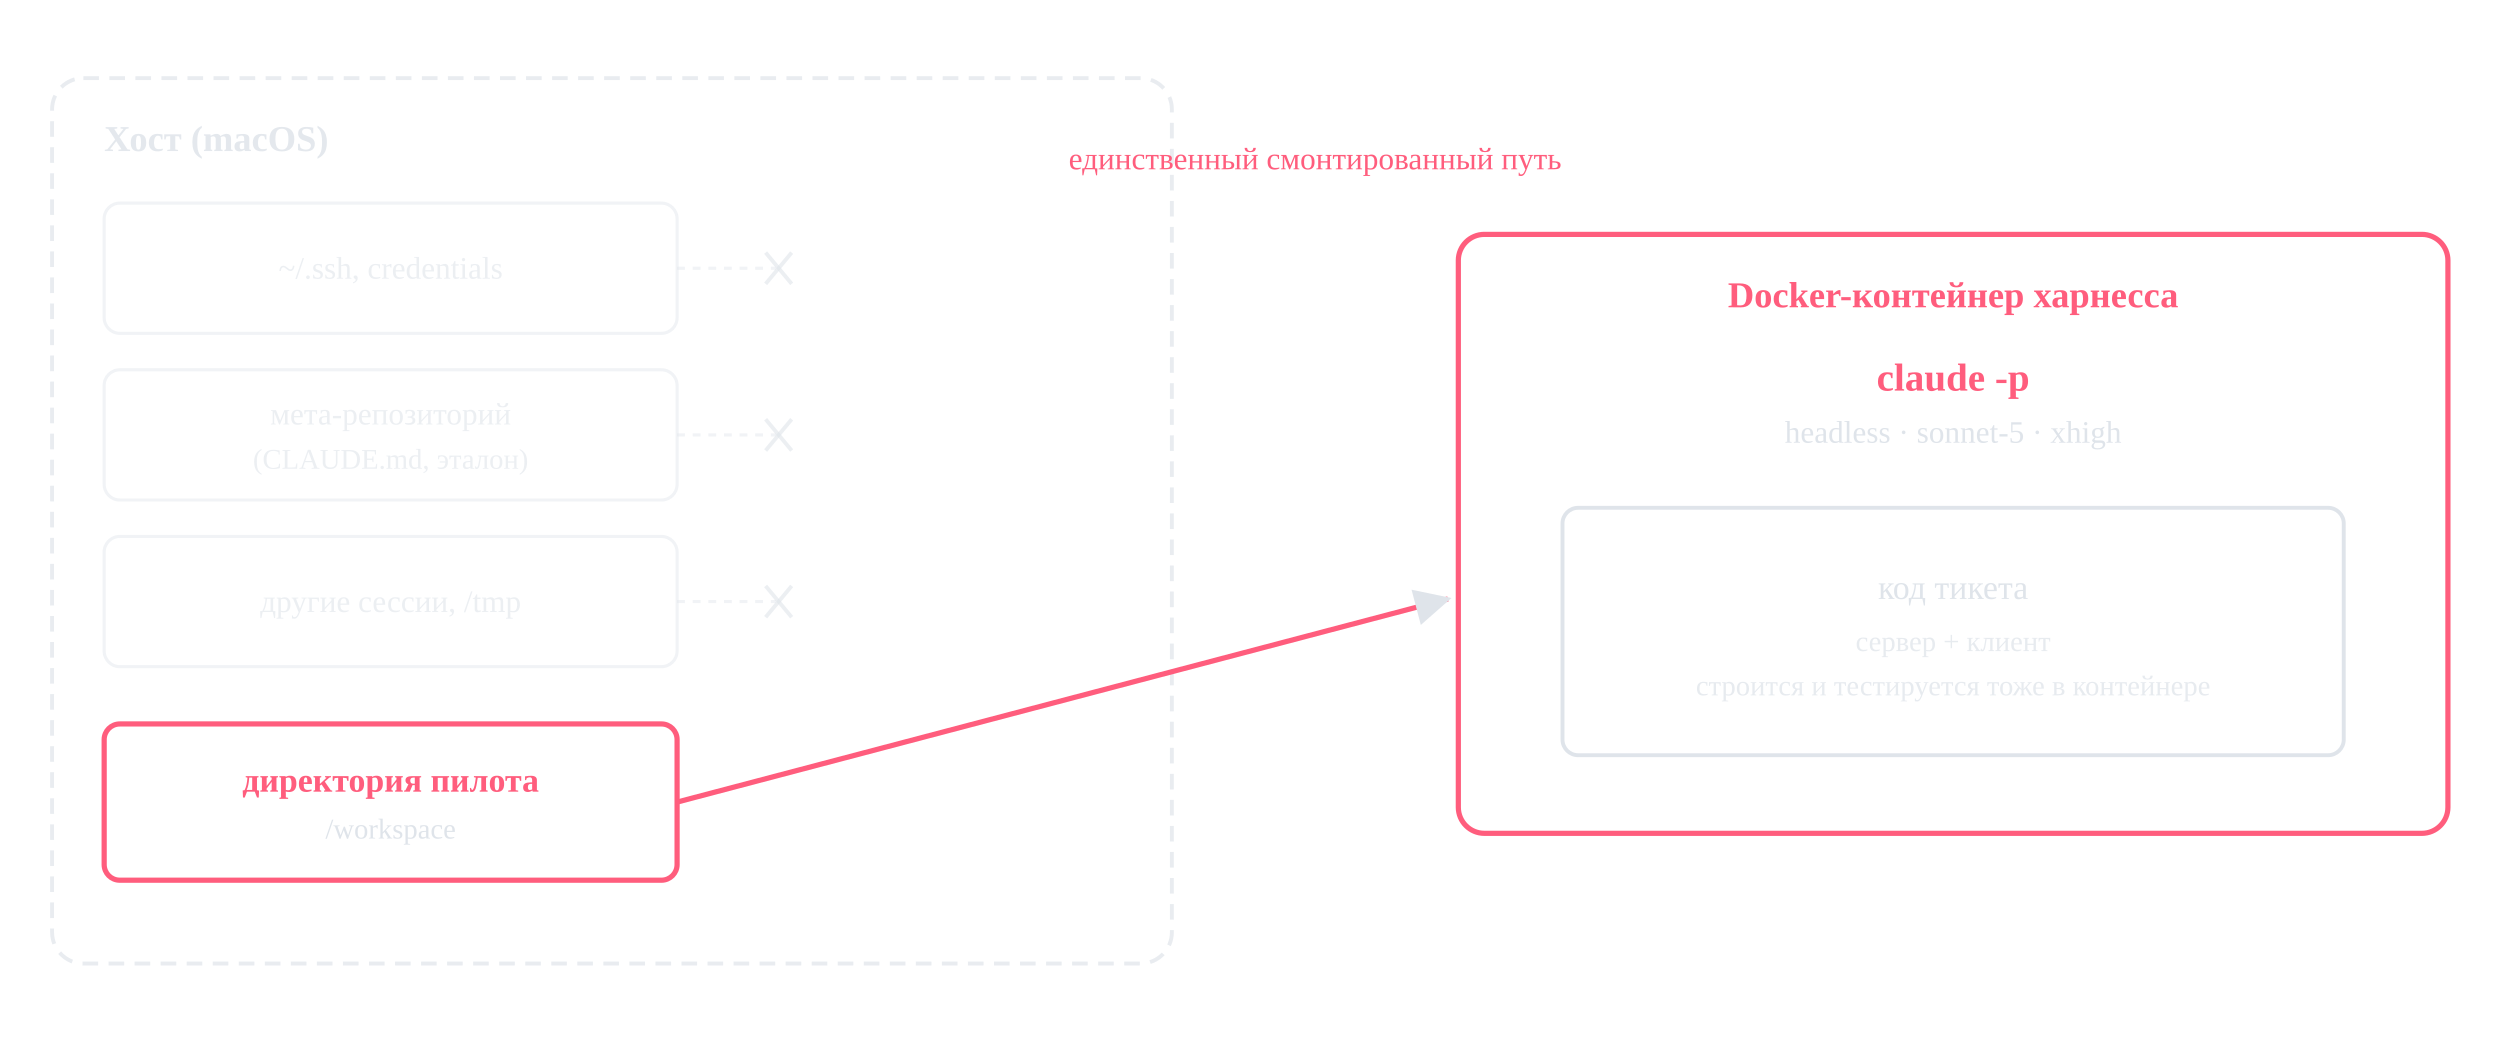
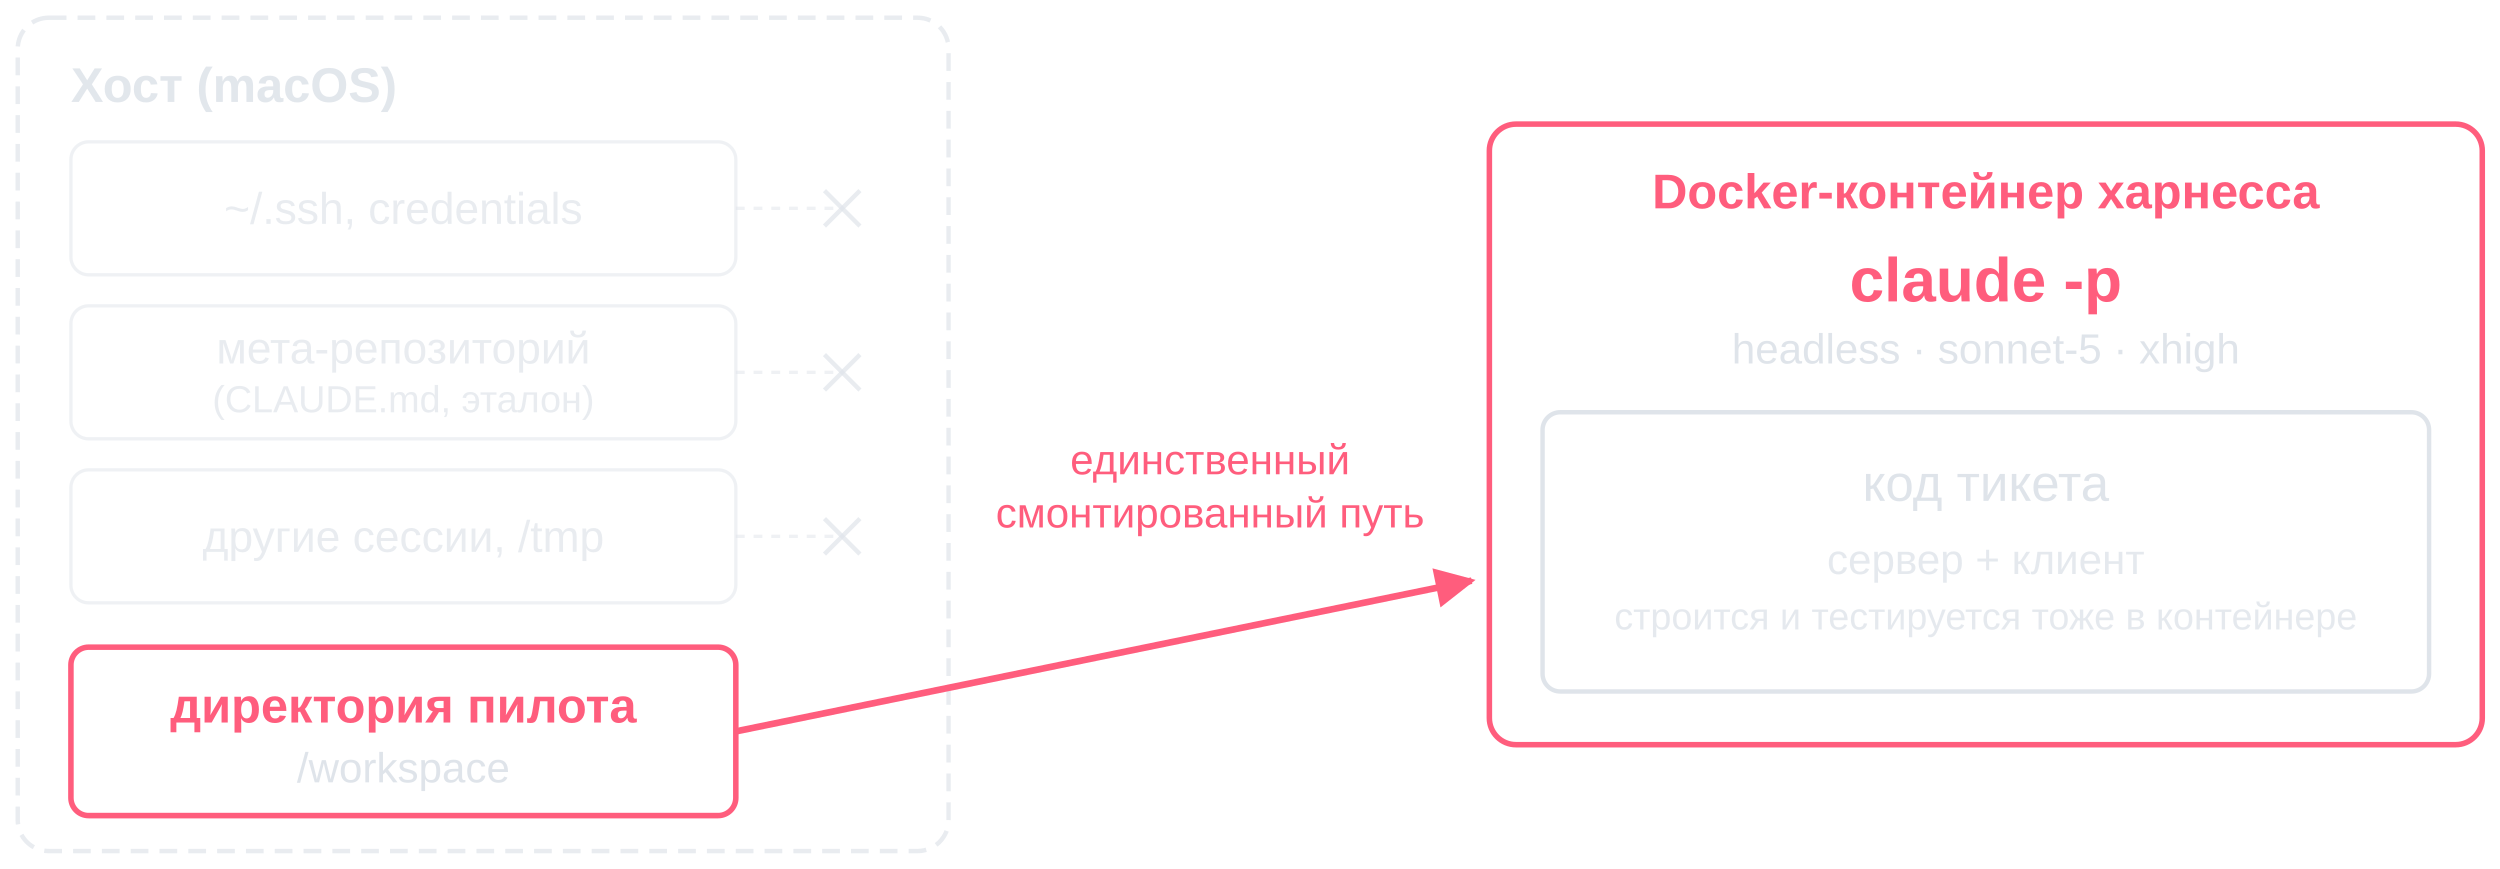
- <svg xmlns="http://www.w3.org/2000/svg" viewBox="0 0 960 400" role="img" aria-label="Устройство харнесса: с хоста в Docker-контейнер харнесса примонтирована только директория пилота, остальной хост — ssh, мета-репозиторий с эталонной реализацией, другие сессии — недоступен; внутри контейнера claude -p headless на sonnet-5 с effort xhigh работает с кодом тикета">
+ <svg xmlns="http://www.w3.org/2000/svg" font-family="'Helvetica Neue', Arial, 'Liberation Sans', sans-serif" viewBox="0 0 1128 392" role="img" aria-label="Устройство харнесса: с хоста в Docker-контейнер харнесса примонтирована только директория пилота, остальной хост — ssh, мета-репозиторий с эталонной реализацией, другие сессии — недоступен; внутри контейнера claude -p headless на sonnet-5 с effort xhigh работает с кодом тикета">
  <defs>
-     <marker id="arrow2" viewBox="0 0 10 10" refX="9" refY="5" markerWidth="7" markerHeight="7" orient="auto-start-reverse">
-       <path d="M0,0 L10,5 L0,10 z" fill="#dfe4ea" />
+     <marker id="arrow2" viewBox="0 0 10 10" refX="9" refY="5" markerWidth="6" markerHeight="6" orient="auto-start-reverse">
+       <path d="M0,0 L10,5 L0,10 z" fill="#ff5d7d" />
    </marker>
  </defs>
-   <rect x="20" y="30" width="430" height="340" rx="12" fill="none" stroke="#dfe4ea" stroke-width="1.5" stroke-dasharray="6,4" opacity="0.7" />
-   <text x="40" y="58" font-size="14" font-weight="700" fill="#dfe4ea" opacity="0.85">Хост (macOS)</text>
-   <rect x="40" y="78" width="220" height="50" rx="6" fill="none" stroke="#dfe4ea" stroke-width="1.2" opacity="0.45" />
-   <text x="150" y="107" text-anchor="middle" font-size="12" fill="#dfe4ea" opacity="0.6">~/.ssh, credentials</text>
-   <line x1="260" y1="103" x2="298" y2="103" stroke="#dfe4ea" stroke-width="1.2" stroke-dasharray="3,3" opacity="0.45" />
-   <line x1="294" y1="97" x2="304" y2="109" stroke="#dfe4ea" stroke-width="1.5" opacity="0.6" />
-   <line x1="304" y1="97" x2="294" y2="109" stroke="#dfe4ea" stroke-width="1.5" opacity="0.6" />
-   <rect x="40" y="142" width="220" height="50" rx="6" fill="none" stroke="#dfe4ea" stroke-width="1.2" opacity="0.45" />
-   <text x="150" y="163" text-anchor="middle" font-size="12" fill="#dfe4ea" opacity="0.6">мета-репозиторий</text>
-   <text x="150" y="180" text-anchor="middle" font-size="11" fill="#dfe4ea" opacity="0.6">(CLAUDE.md, эталон)</text>
-   <line x1="260" y1="167" x2="298" y2="167" stroke="#dfe4ea" stroke-width="1.2" stroke-dasharray="3,3" opacity="0.45" />
-   <line x1="294" y1="161" x2="304" y2="173" stroke="#dfe4ea" stroke-width="1.5" opacity="0.6" />
-   <line x1="304" y1="161" x2="294" y2="173" stroke="#dfe4ea" stroke-width="1.5" opacity="0.6" />
-   <rect x="40" y="206" width="220" height="50" rx="6" fill="none" stroke="#dfe4ea" stroke-width="1.2" opacity="0.45" />
-   <text x="150" y="235" text-anchor="middle" font-size="12" fill="#dfe4ea" opacity="0.6">другие сессии, /tmp</text>
-   <line x1="260" y1="231" x2="298" y2="231" stroke="#dfe4ea" stroke-width="1.2" stroke-dasharray="3,3" opacity="0.45" />
-   <line x1="294" y1="225" x2="304" y2="237" stroke="#dfe4ea" stroke-width="1.5" opacity="0.6" />
-   <line x1="304" y1="225" x2="294" y2="237" stroke="#dfe4ea" stroke-width="1.5" opacity="0.6" />
-   <rect x="40" y="278" width="220" height="60" rx="6" fill="none" stroke="#ff5d7d" stroke-width="2" />
-   <text x="150" y="304" text-anchor="middle" font-size="13" font-weight="700" fill="#ff5d7d">директория пилота</text>
-   <text x="150" y="322" text-anchor="middle" font-size="11" fill="#dfe4ea">/workspace</text>
-   <line x1="260" y1="308" x2="556" y2="230" stroke="#ff5d7d" stroke-width="2" marker-end="url(#arrow2)" />
-   <text x="505" y="65" text-anchor="middle" font-size="12" fill="#ff5d7d">единственный смонтированный путь</text>
-   <rect x="560" y="90" width="380" height="230" rx="10" fill="none" stroke="#ff5d7d" stroke-width="2" />
-   <text x="750" y="118" text-anchor="middle" font-size="14" font-weight="700" fill="#ff5d7d">Docker-контейнер харнесса</text>
-   <text x="750" y="150" text-anchor="middle" font-size="15" font-weight="700" fill="#ff5d7d">claude -p</text>
-   <text x="750" y="170" text-anchor="middle" font-size="12" fill="#dfe4ea">headless · sonnet-5 · xhigh</text>
-   <rect x="600" y="195" width="300" height="95" rx="6" fill="none" stroke="#dfe4ea" stroke-width="1.5" />
-   <text x="750" y="230" text-anchor="middle" font-size="13" fill="#dfe4ea">код тикета</text>
-   <text x="750" y="250" text-anchor="middle" font-size="11" fill="#dfe4ea" opacity="0.75">сервер + клиент</text>
-   <text x="750" y="267" text-anchor="middle" font-size="11" fill="#dfe4ea" opacity="0.75">строится и тестируется тоже в контейнере</text>
+   <rect x="8" y="8" width="420" height="376" rx="14" fill="none" stroke="#dfe4ea" stroke-width="2" stroke-dasharray="8,5" opacity="0.7" />
+   <text x="32" y="46" font-size="22" font-weight="700" fill="#dfe4ea" opacity="0.9">Хост (macOS)</text>
+   <rect x="32" y="64" width="300" height="60" rx="8" fill="none" stroke="#dfe4ea" stroke-width="1.5" opacity="0.5" />
+   <text x="182" y="101" text-anchor="middle" font-size="20" fill="#dfe4ea" opacity="0.7">~/.ssh, credentials</text>
+   <line x1="332" y1="94" x2="378" y2="94" stroke="#dfe4ea" stroke-width="1.5" stroke-dasharray="4,4" opacity="0.5" />
+   <line x1="372" y1="86" x2="388" y2="102" stroke="#dfe4ea" stroke-width="2" opacity="0.7" />
+   <line x1="388" y1="86" x2="372" y2="102" stroke="#dfe4ea" stroke-width="2" opacity="0.7" />
+   <rect x="32" y="138" width="300" height="60" rx="8" fill="none" stroke="#dfe4ea" stroke-width="1.5" opacity="0.5" />
+   <text x="182" y="164" text-anchor="middle" font-size="20" fill="#dfe4ea" opacity="0.7">мета-репозиторий</text>
+   <text x="182" y="186" text-anchor="middle" font-size="17" fill="#dfe4ea" opacity="0.7">(CLAUDE.md, эталон)</text>
+   <line x1="332" y1="168" x2="378" y2="168" stroke="#dfe4ea" stroke-width="1.5" stroke-dasharray="4,4" opacity="0.5" />
+   <line x1="372" y1="160" x2="388" y2="176" stroke="#dfe4ea" stroke-width="2" opacity="0.7" />
+   <line x1="388" y1="160" x2="372" y2="176" stroke="#dfe4ea" stroke-width="2" opacity="0.7" />
+   <rect x="32" y="212" width="300" height="60" rx="8" fill="none" stroke="#dfe4ea" stroke-width="1.5" opacity="0.5" />
+   <text x="182" y="249" text-anchor="middle" font-size="20" fill="#dfe4ea" opacity="0.7">другие сессии, /tmp</text>
+   <line x1="332" y1="242" x2="378" y2="242" stroke="#dfe4ea" stroke-width="1.5" stroke-dasharray="4,4" opacity="0.5" />
+   <line x1="372" y1="234" x2="388" y2="250" stroke="#dfe4ea" stroke-width="2" opacity="0.7" />
+   <line x1="388" y1="234" x2="372" y2="250" stroke="#dfe4ea" stroke-width="2" opacity="0.7" />
+   <rect x="32" y="292" width="300" height="76" rx="8" fill="none" stroke="#ff5d7d" stroke-width="2.5" />
+   <text x="182" y="326" text-anchor="middle" font-size="22" font-weight="700" fill="#ff5d7d">директория пилота</text>
+   <text x="182" y="353" text-anchor="middle" font-size="19" fill="#dfe4ea">/workspace</text>
+   <line x1="332" y1="330" x2="664" y2="262" stroke="#ff5d7d" stroke-width="3" marker-end="url(#arrow2)" />
+   <text x="546" y="214" text-anchor="middle" font-size="19" fill="#ff5d7d">единственный</text>
+   <text x="546" y="238" text-anchor="middle" font-size="19" fill="#ff5d7d">смонтированный путь</text>
+   <rect x="672" y="56" width="448" height="280" rx="12" fill="none" stroke="#ff5d7d" stroke-width="2.5" />
+   <text x="896" y="94" text-anchor="middle" font-size="22" font-weight="700" fill="#ff5d7d">Docker-контейнер харнесса</text>
+   <text x="896" y="136" text-anchor="middle" font-size="28" font-weight="700" fill="#ff5d7d">claude -p</text>
+   <text x="896" y="164" text-anchor="middle" font-size="19" fill="#dfe4ea">headless · sonnet-5 · xhigh</text>
+   <rect x="696" y="186" width="400" height="126" rx="8" fill="none" stroke="#dfe4ea" stroke-width="2" />
+   <text x="896" y="226" text-anchor="middle" font-size="23" fill="#dfe4ea">код тикета</text>
+   <text x="896" y="259" text-anchor="middle" font-size="19" fill="#dfe4ea" opacity="0.8">сервер + клиент</text>
+   <text x="896" y="284" text-anchor="middle" font-size="17" fill="#dfe4ea" opacity="0.8">строится и тестируется тоже в контейнере</text>
</svg>
